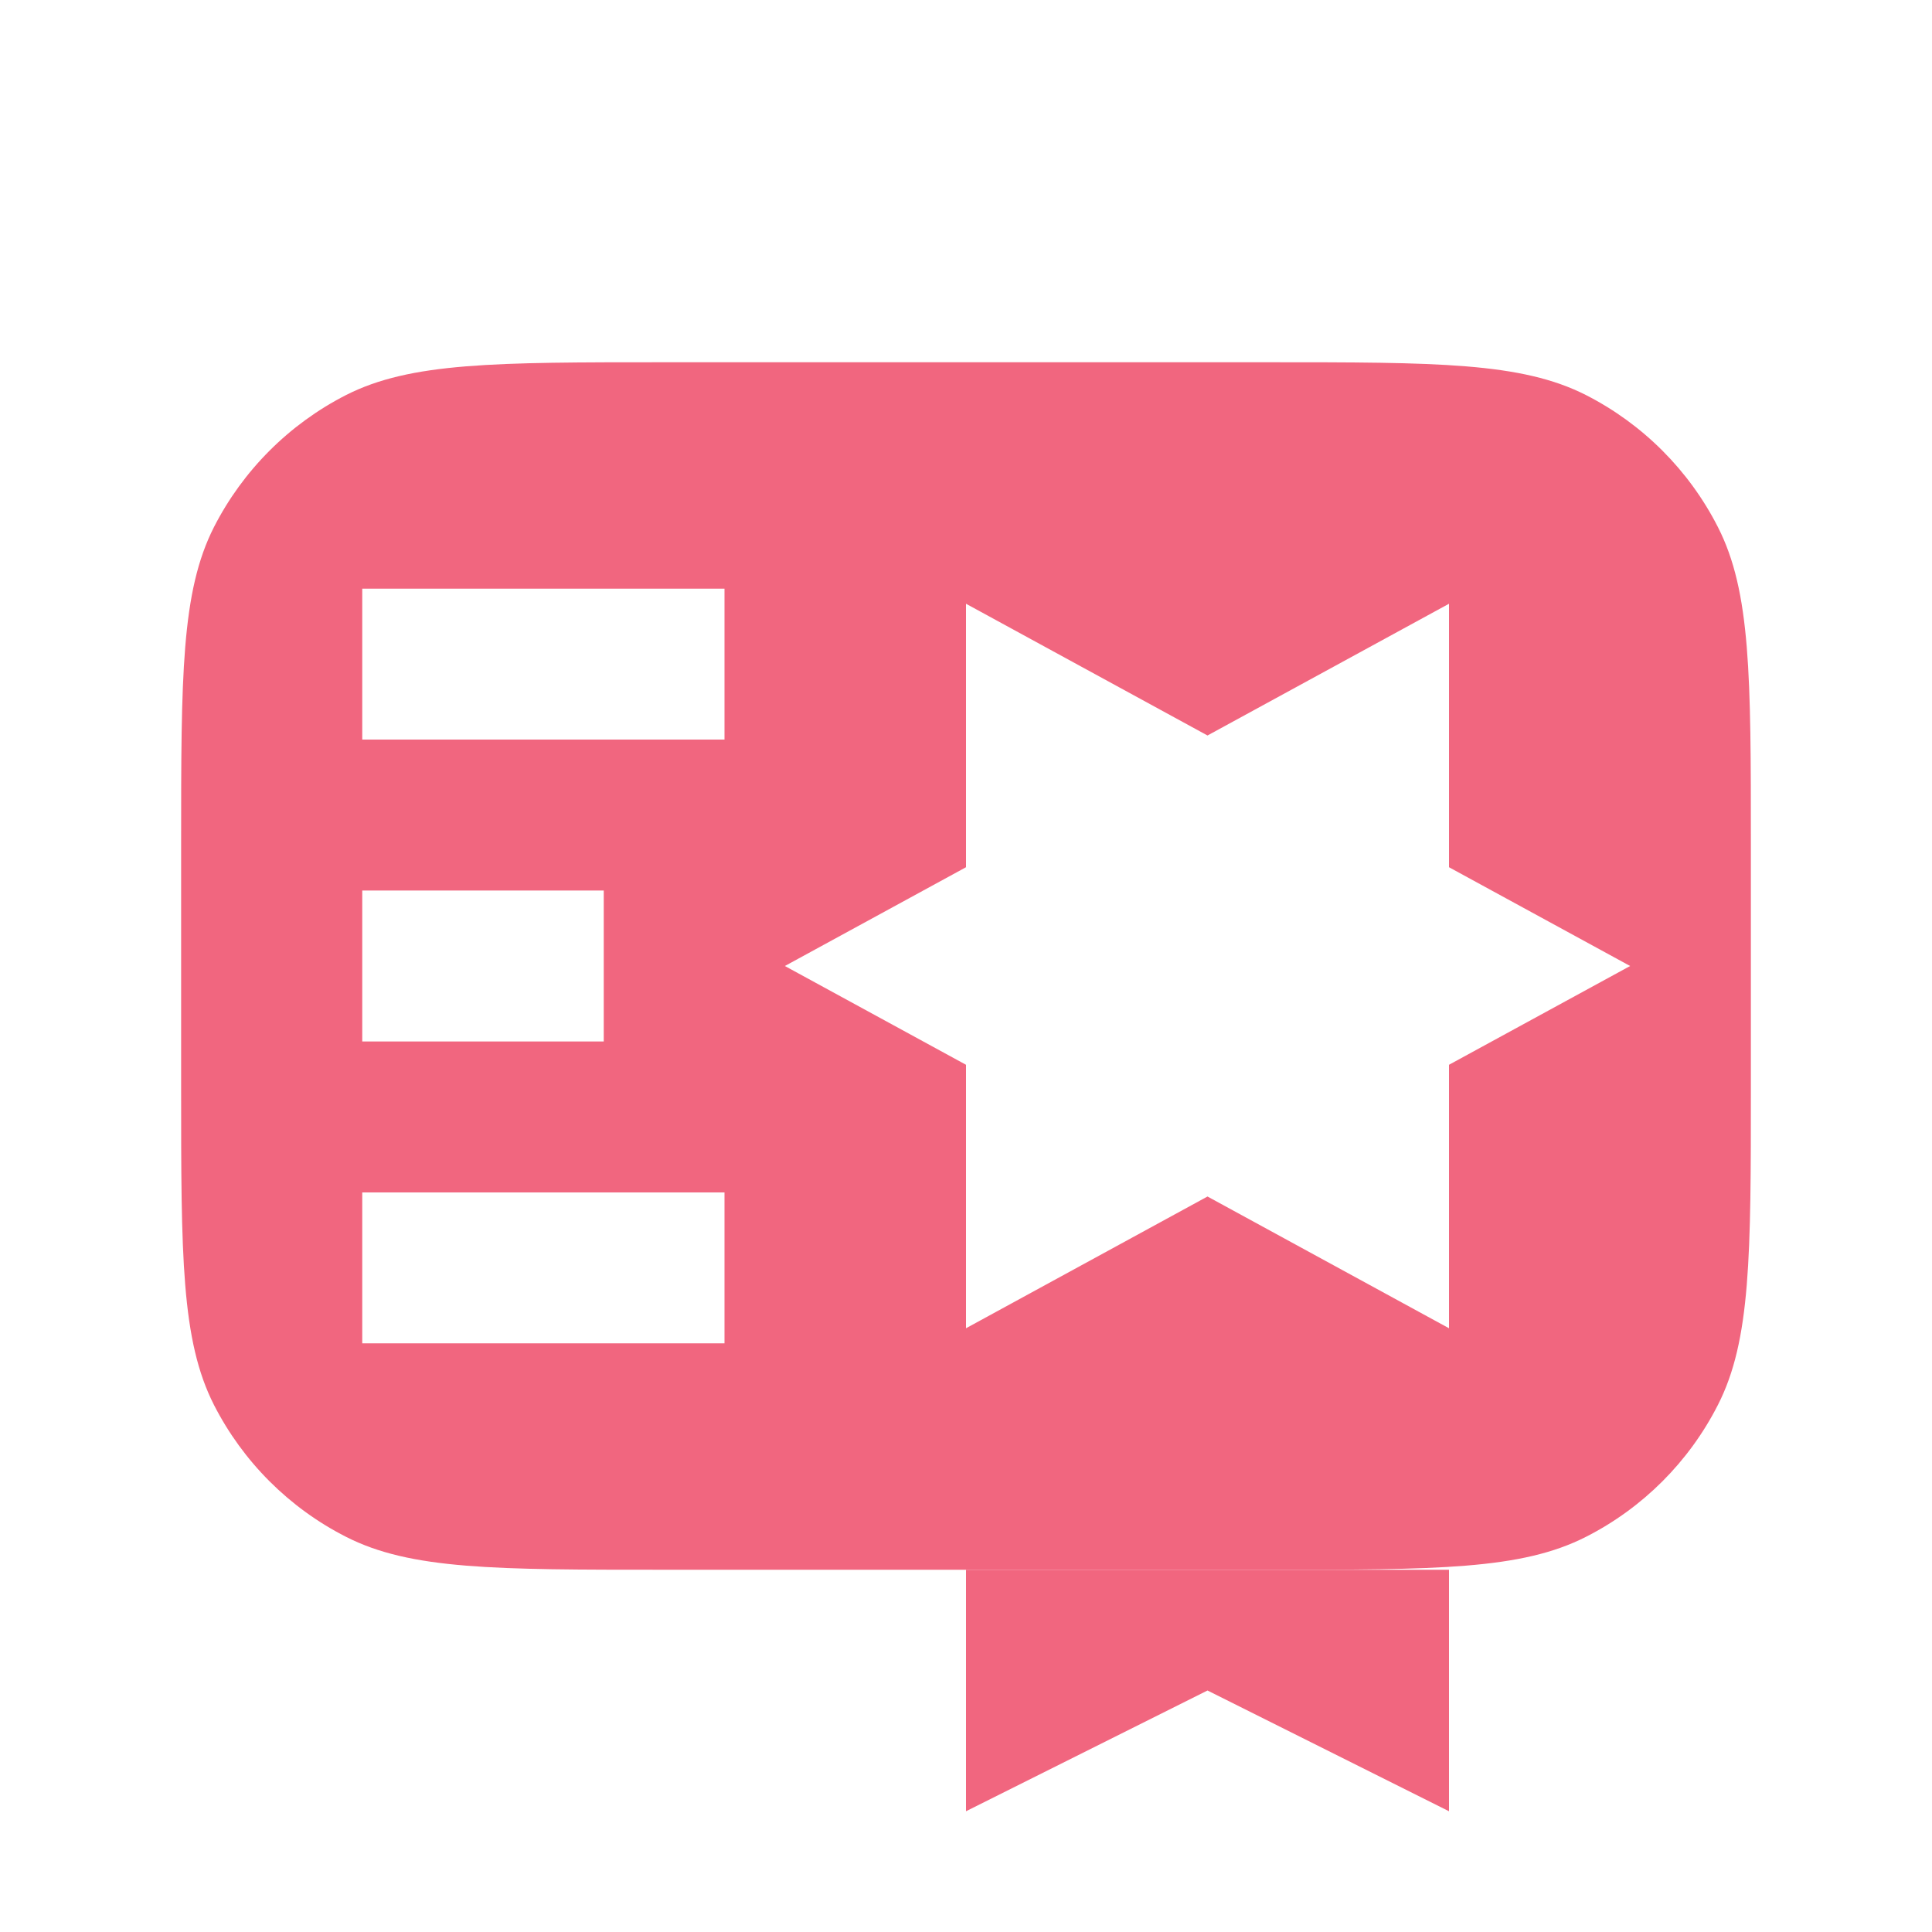
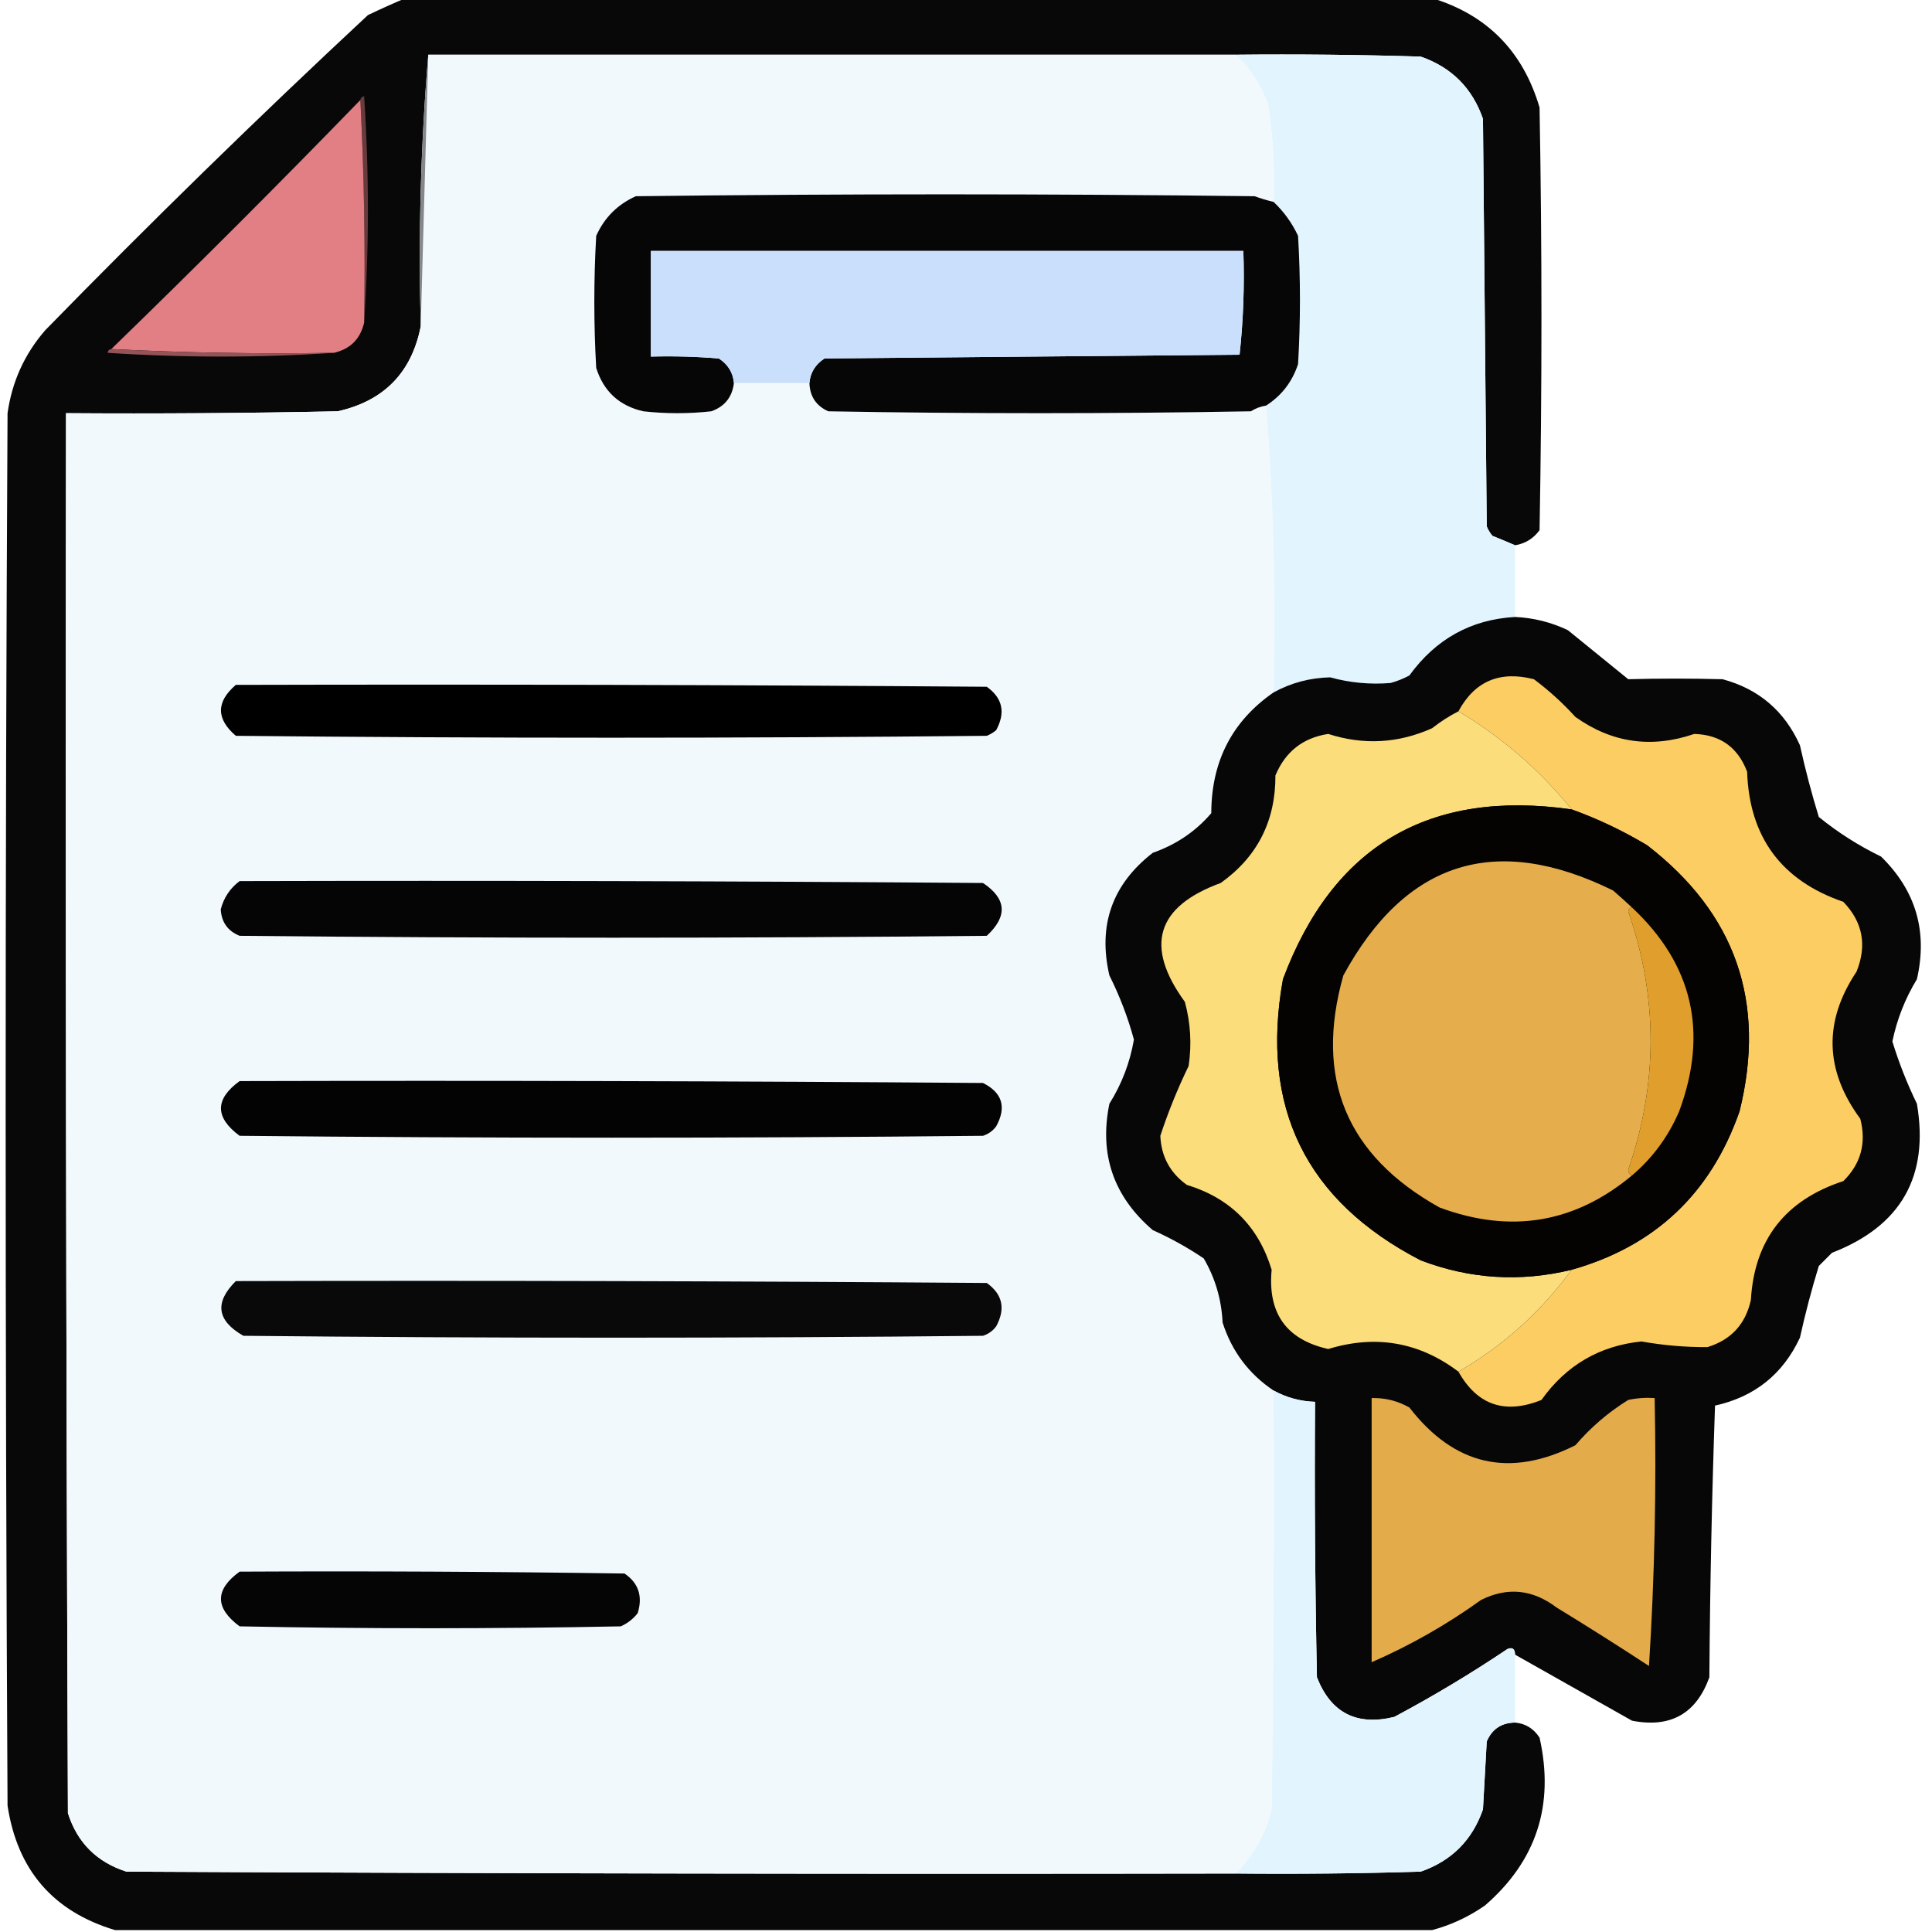
- <svg xmlns="http://www.w3.org/2000/svg" width="16" height="16" viewBox="0 0 16 16" fill="none">
-   <path d="M8 15V13H10H12V15L10 14L8 15Z" fill="#F1667F" />
-   <path fill-rule="evenodd" clip-rule="evenodd" d="M1.772 4.365C1.5 4.9 1.5 5.6 1.5 7V9C1.5 10.4 1.5 11.1 1.772 11.635C2.012 12.105 2.395 12.488 2.865 12.727C3.4 13 4.1 13 5.5 13H10.5C11.9 13 12.6 13 13.135 12.727C13.605 12.488 13.988 12.105 14.227 11.635C14.5 11.1 14.5 10.4 14.5 9V7C14.5 5.6 14.5 4.9 14.227 4.365C13.988 3.895 13.605 3.512 13.135 3.272C12.6 3 11.9 3 10.5 3H5.5C4.1 3 3.4 3 2.865 3.272C2.395 3.512 2.012 3.895 1.772 4.365ZM6 6.125H3V4.875H6V6.125ZM5 8.625H3V7.375H5V8.625ZM6 11.125H3V9.875H6V11.125ZM10 9.909L12 11V8.818L13.5 8L12 7.182V5L10 6.091L8 5V7.182L6.5 8L8 8.818V11L10 9.909Z" fill="#F1667F" />
+ <svg xmlns="http://www.w3.org/2000/svg" version="1.1" width="512px" height="512px" style="shape-rendering:geometricPrecision; text-rendering:geometricPrecision; image-rendering:optimizeQuality; fill-rule:evenodd; clip-rule:evenodd">
+   <g>
+     <path style="opacity:0.975" fill="#020202" d="M 107.5,-0.5 C 198.167,-0.5 288.833,-0.5 379.5,-0.5C 394.124,3.958 403.624,13.625 408,28.5C 408.667,65.833 408.667,103.167 408,140.5C 406.362,142.734 404.195,144.067 401.5,144.5C 399.611,143.678 397.611,142.845 395.5,142C 394.874,141.25 394.374,140.416 394,139.5C 393.667,103.5 393.333,67.5 393,31.5C 390.167,23.333 384.667,17.833 376.5,15C 360.17,14.5 343.837,14.333 327.5,14.5C 256.167,14.5 184.833,14.5 113.5,14.5C 111.51,38.143 110.843,62.143 111.5,86.5C 109.086,98.748 101.753,106.248 89.5,109C 65.502,109.5 41.502,109.667 17.5,109.5C 17.333,233.167 17.5,356.834 18,480.5C 20.474,488.307 25.64,493.474 33.5,496C 131.499,496.5 229.499,496.667 327.5,496.5C 343.837,496.667 360.17,496.5 376.5,496C 384.667,493.167 390.167,487.667 393,479.5C 393.333,473.5 393.667,467.5 394,461.5C 395.41,458.211 397.91,456.544 401.5,456.5C 404.263,456.744 406.429,458.077 408,460.5C 412.007,478.336 407.173,493.169 393.5,505C 389.123,508.025 384.456,510.192 379.5,511.5C 263.167,511.5 146.833,511.5 30.5,511.5C 14.091,506.583 4.59,495.583 2,478.5C 1.333,355.5 1.333,232.5 2,109.5C 3.178,101.147 6.511,93.814 12,87.5C 39.891,58.941 68.391,31.108 97.5,4C 100.893,2.38 104.226,0.88 107.5,-0.5 Z" />
+   </g>
+   <g>
+     <path style="opacity:1" fill="#f2f9fd" d="M 113.5,14.5 C 184.833,14.5 256.167,14.5 327.5,14.5C 331.318,18.121 334.151,22.454 336,27.5C 337.376,36.098 337.876,44.765 337.5,53.5C 335.821,53.108 334.154,52.608 332.5,52C 277.833,51.333 223.167,51.333 168.5,52C 163.667,54.167 160.167,57.667 158,62.5C 157.333,74.167 157.333,85.833 158,97.5C 159.963,103.731 164.13,107.564 170.5,109C 176.5,109.667 182.5,109.667 188.5,109C 192.046,107.744 194.046,105.244 194.5,101.5C 201.167,101.5 207.833,101.5 214.5,101.5C 214.625,105.063 216.292,107.563 219.5,109C 256.833,109.667 294.167,109.667 331.5,109C 332.745,108.209 334.078,107.709 335.5,107.5C 337.491,132.478 338.157,157.811 337.5,183.5C 326.529,191.103 321.029,201.77 321,215.5C 316.86,220.334 311.694,223.834 305.5,226C 294.744,234.353 290.91,245.186 294,258.5C 296.746,263.984 298.913,269.651 300.5,275.5C 299.449,281.6 297.282,287.267 294,292.5C 291.247,305.906 295.08,317.072 305.5,326C 310.242,328.12 314.742,330.62 319,333.5C 322.04,338.692 323.707,344.359 324,350.5C 326.443,358.101 330.943,364.101 337.5,368.5C 337.667,405.502 337.5,442.502 337,479.5C 335.375,486.089 332.208,491.756 327.5,496.5C 229.499,496.667 131.499,496.5 33.5,496C 25.64,493.474 20.474,488.307 18,480.5C 17.5,356.834 17.333,233.167 17.5,109.5C 41.502,109.667 65.502,109.5 89.5,109C 101.753,106.248 109.086,98.748 111.5,86.5C 112.176,62.598 112.843,38.598 113.5,14.5 Z" />
+   </g>
+   <g>
+     <path style="opacity:1" fill="#e2f4fd" d="M 327.5,14.5 C 343.837,14.333 360.17,14.5 376.5,15C 384.667,17.833 390.167,23.333 393,31.5C 393.333,67.5 393.667,103.5 394,139.5C 394.374,140.416 394.874,141.25 395.5,142C 397.611,142.845 399.611,143.678 401.5,144.5C 401.5,150.833 401.5,157.167 401.5,163.5C 389.857,164.161 380.524,169.328 373.5,179C 371.913,179.862 370.246,180.529 368.5,181C 363.064,181.443 357.731,180.943 352.5,179.5C 347.124,179.629 342.124,180.962 337.5,183.5C 338.157,157.811 337.491,132.478 335.5,107.5C 339.614,104.879 342.447,101.212 344,96.5C 344.667,85.167 344.667,73.833 344,62.5C 342.389,59.062 340.223,56.062 337.5,53.5C 337.876,44.765 337.376,36.098 336,27.5C 334.151,22.454 331.318,18.121 327.5,14.5 Z" />
+   </g>
+   <g>
+     <path style="opacity:1" fill="#84888a" d="M 113.5,14.5 C 112.843,38.598 112.176,62.598 111.5,86.5C 110.843,62.143 111.51,38.143 113.5,14.5 Z" />
+   </g>
+   <g>
+     <path style="opacity:1" fill="#673a3d" d="M 95.5,26.5 C 95.56,25.957 95.893,25.624 96.5,25.5C 97.828,45.663 97.828,65.663 96.5,85.5C 96.83,65.66 96.497,45.993 95.5,26.5 Z" />
+   </g>
+   <g>
+     <path style="opacity:1" fill="#e17f85" d="M 95.5,26.5 C 96.497,45.993 96.83,65.66 96.5,85.5C 95.5,89.833 92.833,92.5 88.5,93.5C 68.66,93.83 48.993,93.497 29.5,92.5C 51.833,70.833 73.833,48.833 95.5,26.5 Z" />
+   </g>
+   <g>
+     <path style="opacity:1" fill="#060607" d="M 337.5,53.5 C 340.223,56.062 342.389,59.062 344,62.5C 344.667,73.833 344.667,85.167 344,96.5C 342.447,101.212 339.614,104.879 335.5,107.5C 334.078,107.709 332.745,108.209 331.5,109C 294.167,109.667 256.833,109.667 219.5,109C 216.292,107.563 214.625,105.063 214.5,101.5C 214.744,98.737 216.077,96.571 218.5,95C 255.167,94.667 291.833,94.333 328.5,94C 329.485,84.917 329.818,75.751 329.5,66.5C 277.167,66.5 224.833,66.5 172.5,66.5C 172.5,75.833 172.5,85.167 172.5,94.5C 178.509,94.334 184.509,94.501 190.5,95C 192.923,96.571 194.256,98.737 194.5,101.5C 194.046,105.244 192.046,107.744 188.5,109C 182.5,109.667 176.5,109.667 170.5,109C 164.13,107.564 159.963,103.731 158,97.5C 157.333,85.833 157.333,74.167 158,62.5C 160.167,57.667 163.667,54.167 168.5,52C 223.167,51.333 277.833,51.333 332.5,52C 334.154,52.608 335.821,53.108 337.5,53.5 Z" />
+   </g>
+   <g>
+     <path style="opacity:1" fill="#c9dffc" d="M 214.5,101.5 C 207.833,101.5 201.167,101.5 194.5,101.5C 194.256,98.737 192.923,96.571 190.5,95C 184.509,94.501 178.509,94.334 172.5,94.5C 172.5,85.167 172.5,75.833 172.5,66.5C 224.833,66.5 277.167,66.5 329.5,66.5C 329.818,75.751 329.485,84.917 328.5,94C 291.833,94.333 255.167,94.667 218.5,95C 216.077,96.571 214.744,98.737 214.5,101.5 Z" />
+   </g>
+   <g>
+     <path style="opacity:1" fill="#945357" d="M 29.5,92.5 C 48.993,93.497 68.66,93.83 88.5,93.5C 68.663,94.828 48.663,94.828 28.5,93.5C 28.624,92.893 28.957,92.56 29.5,92.5 Z" />
+   </g>
+   <g>
+     <path style="opacity:0.98" fill="#030202" d="M 401.5,163.5 C 406.397,163.724 411.064,164.891 415.5,167C 420.833,171.333 426.167,175.667 431.5,180C 439.824,179.779 448.157,179.779 456.5,180C 466.085,182.583 472.918,188.416 477,197.5C 478.424,203.936 480.091,210.269 482,216.5C 487.077,220.624 492.577,224.124 498.5,227C 507.732,236.031 510.898,246.864 508,259.5C 504.885,264.619 502.718,270.119 501.5,276C 503.215,281.609 505.381,287.109 508,292.5C 511.286,311.757 503.786,324.923 485.5,332C 484.333,333.167 483.167,334.333 482,335.5C 480.091,341.731 478.424,348.064 477,354.5C 472.483,364.181 464.983,370.181 454.5,372.5C 453.667,396.493 453.167,420.493 453,444.5C 449.517,454.161 442.684,457.994 432.5,456C 422.144,450.157 411.811,444.323 401.5,438.5C 401.483,436.972 400.816,436.472 399.5,437C 389.799,443.516 379.799,449.516 369.5,455C 359.532,457.434 352.699,453.934 349,444.5C 348.5,420.169 348.333,395.836 348.5,371.5C 344.588,371.376 340.921,370.376 337.5,368.5C 330.943,364.101 326.443,358.101 324,350.5C 323.707,344.359 322.04,338.692 319,333.5C 314.742,330.62 310.242,328.12 305.5,326C 295.08,317.072 291.247,305.906 294,292.5C 297.282,287.267 299.449,281.6 300.5,275.5C 298.913,269.651 296.746,263.984 294,258.5C 290.91,245.186 294.744,234.353 305.5,226C 311.694,223.834 316.86,220.334 321,215.5C 321.029,201.77 326.529,191.103 337.5,183.5C 342.124,180.962 347.124,179.629 352.5,179.5C 357.731,180.943 363.064,181.443 368.5,181C 370.246,180.529 371.913,179.862 373.5,179C 380.524,169.328 389.857,164.161 401.5,163.5 Z" />
+   </g>
+   <g>
+     <path style="opacity:1" fill="#fccd63" d="M 386.5,363.5 C 398.367,356.636 408.367,347.636 416.5,336.5C 438.564,330.272 453.398,316.272 461,294.5C 468.144,265.596 459.977,242.096 436.5,224C 430.054,220.141 423.387,216.975 416.5,214.5C 408.053,204.054 398.053,195.387 386.5,188.5C 390.807,180.521 397.474,177.688 406.5,180C 410.466,182.964 414.133,186.297 417.5,190C 427.161,196.881 437.661,198.381 449,194.5C 455.878,194.707 460.544,198.041 463,204.5C 463.592,221.854 472.092,233.354 488.5,239C 493.654,244.344 494.82,250.511 492,257.5C 483.211,270.658 483.545,283.658 493,296.5C 494.65,302.926 493.15,308.426 488.5,313C 473.103,318.044 464.937,328.544 464,344.5C 462.601,350.9 458.767,355.066 452.5,357C 446.65,357.033 440.817,356.533 435,355.5C 423.874,356.65 415.041,361.816 408.5,371C 398.831,374.891 391.498,372.391 386.5,363.5 Z" />
+   </g>
+   <g>
+     <path style="opacity:1" fill="#000000" d="M 62.5,181.5 C 128.834,181.333 195.168,181.5 261.5,182C 265.696,184.981 266.529,188.814 264,193.5C 263.25,194.126 262.416,194.626 261.5,195C 195.167,195.667 128.833,195.667 62.5,195C 57.248,190.506 57.248,186.006 62.5,181.5 Z" />
+   </g>
+   <g>
+     <path style="opacity:1" fill="#fbdd7b" d="M 386.5,188.5 C 398.053,195.387 408.053,204.054 416.5,214.5C 378.739,209.117 353.239,224.117 340,259.5C 333.879,293.424 346.046,318.257 376.5,334C 389.553,338.977 402.886,339.81 416.5,336.5C 408.367,347.636 398.367,356.636 386.5,363.5C 376.093,355.654 364.593,353.654 352,357.5C 340.913,355.031 335.913,348.031 337,336.5C 333.5,325 326,317.5 314.5,314C 310.066,310.8 307.733,306.466 307.5,301C 309.586,294.663 312.086,288.496 315,282.5C 315.851,276.747 315.517,271.08 314,265.5C 303.253,250.745 306.419,240.245 323.5,234C 333.212,227.077 338.045,217.577 338,205.5C 340.639,199.188 345.306,195.521 352,194.5C 361.355,197.512 370.522,197.012 379.5,193C 381.734,191.25 384.068,189.75 386.5,188.5 Z" />
+   </g>
+   <g>
+     <path style="opacity:1" fill="#040301" d="M 416.5,214.5 C 423.387,216.975 430.054,220.141 436.5,224C 459.977,242.096 468.144,265.596 461,294.5C 453.398,316.272 438.564,330.272 416.5,336.5C 402.886,339.81 389.553,338.977 376.5,334C 346.046,318.257 333.879,293.424 340,259.5C 353.239,224.117 378.739,209.117 416.5,214.5 Z" />
+   </g>
+   <g>
+     <path style="opacity:1" fill="#e6ad4c" d="M 432.5,240.5 C 431.957,240.56 431.624,240.893 431.5,241.5C 439.408,264.326 439.408,287.159 431.5,310C 431.57,310.765 431.903,311.265 432.5,311.5C 417.313,324.16 400.313,326.993 381.5,320C 356.802,306.244 348.302,285.744 356,258.5C 372.545,228.155 396.379,220.655 427.5,236C 429.24,237.517 430.906,239.017 432.5,240.5 Z" />
+   </g>
+   <g>
+     <path style="opacity:1" fill="#050505" d="M 63.5,233.5 C 129.168,233.333 194.834,233.5 260.5,234C 266.759,238.167 267.092,242.833 261.5,248C 195.5,248.667 129.5,248.667 63.5,248C 60.365,246.734 58.698,244.401 58.5,241C 59.299,237.896 60.966,235.396 63.5,233.5 Z" />
+   </g>
+   <g>
+     <path style="opacity:1" fill="#e09f2d" d="M 432.5,240.5 C 448.596,255.56 452.763,273.56 445,294.5C 442.128,301.193 437.961,306.86 432.5,311.5C 431.903,311.265 431.57,310.765 431.5,310C 439.408,287.159 439.408,264.326 431.5,241.5C 431.624,240.893 431.957,240.56 432.5,240.5 Z" />
+   </g>
+   <g>
+     <path style="opacity:1" fill="#030303" d="M 63.5,286.5 C 129.168,286.333 194.834,286.5 260.5,287C 265.626,289.553 266.793,293.386 264,298.5C 263.097,299.701 261.931,300.535 260.5,301C 194.833,301.667 129.167,301.667 63.5,301C 56.914,296.122 56.914,291.288 63.5,286.5 Z" />
+   </g>
+   <g>
+     <path style="opacity:1" fill="#09090a" d="M 62.5,339.5 C 128.834,339.333 195.168,339.5 261.5,340C 265.696,342.981 266.529,346.814 264,351.5C 263.097,352.701 261.931,353.535 260.5,354C 195.167,354.667 129.833,354.667 64.5,354C 57.452,349.987 56.785,345.154 62.5,339.5 Z" />
+   </g>
+   <g>
+     <path style="opacity:1" fill="#e2f4fd" d="M 337.5,368.5 C 340.921,370.376 344.588,371.376 348.5,371.5C 348.333,395.836 348.5,420.169 349,444.5C 352.699,453.934 359.532,457.434 369.5,455C 379.799,449.516 389.799,443.516 399.5,437C 400.816,436.472 401.483,436.972 401.5,438.5C 401.5,444.5 401.5,450.5 401.5,456.5C 397.91,456.544 395.41,458.211 394,461.5C 393.667,467.5 393.333,473.5 393,479.5C 390.167,487.667 384.667,493.167 376.5,496C 360.17,496.5 343.837,496.667 327.5,496.5C 332.208,491.756 335.375,486.089 337,479.5C 337.5,442.502 337.667,405.502 337.5,368.5 Z" />
+   </g>
+   <g>
+     <path style="opacity:1" fill="#e4ab4b" d="M 363.5,370.5 C 367.059,370.408 370.392,371.241 373.5,373C 385.423,388.412 400.089,391.745 417.5,383C 421.578,378.251 426.245,374.251 431.5,371C 433.81,370.503 436.143,370.337 438.5,370.5C 438.989,394.316 438.489,417.983 437,441.5C 428.918,436.208 420.751,431.042 412.5,426C 406.147,421.184 399.48,420.517 392.5,424C 383.385,430.555 373.719,436.055 363.5,440.5C 363.5,417.167 363.5,393.833 363.5,370.5 Z" />
+   </g>
+   <g>
+     <path style="opacity:1" fill="#050505" d="M 63.5,416.5 C 97.502,416.333 131.502,416.5 165.5,417C 169.212,419.513 170.378,423.013 169,427.5C 167.786,429.049 166.286,430.215 164.5,431C 130.833,431.667 97.167,431.667 63.5,431C 56.914,426.122 56.914,421.288 63.5,416.5 Z" />
+   </g>
</svg>
